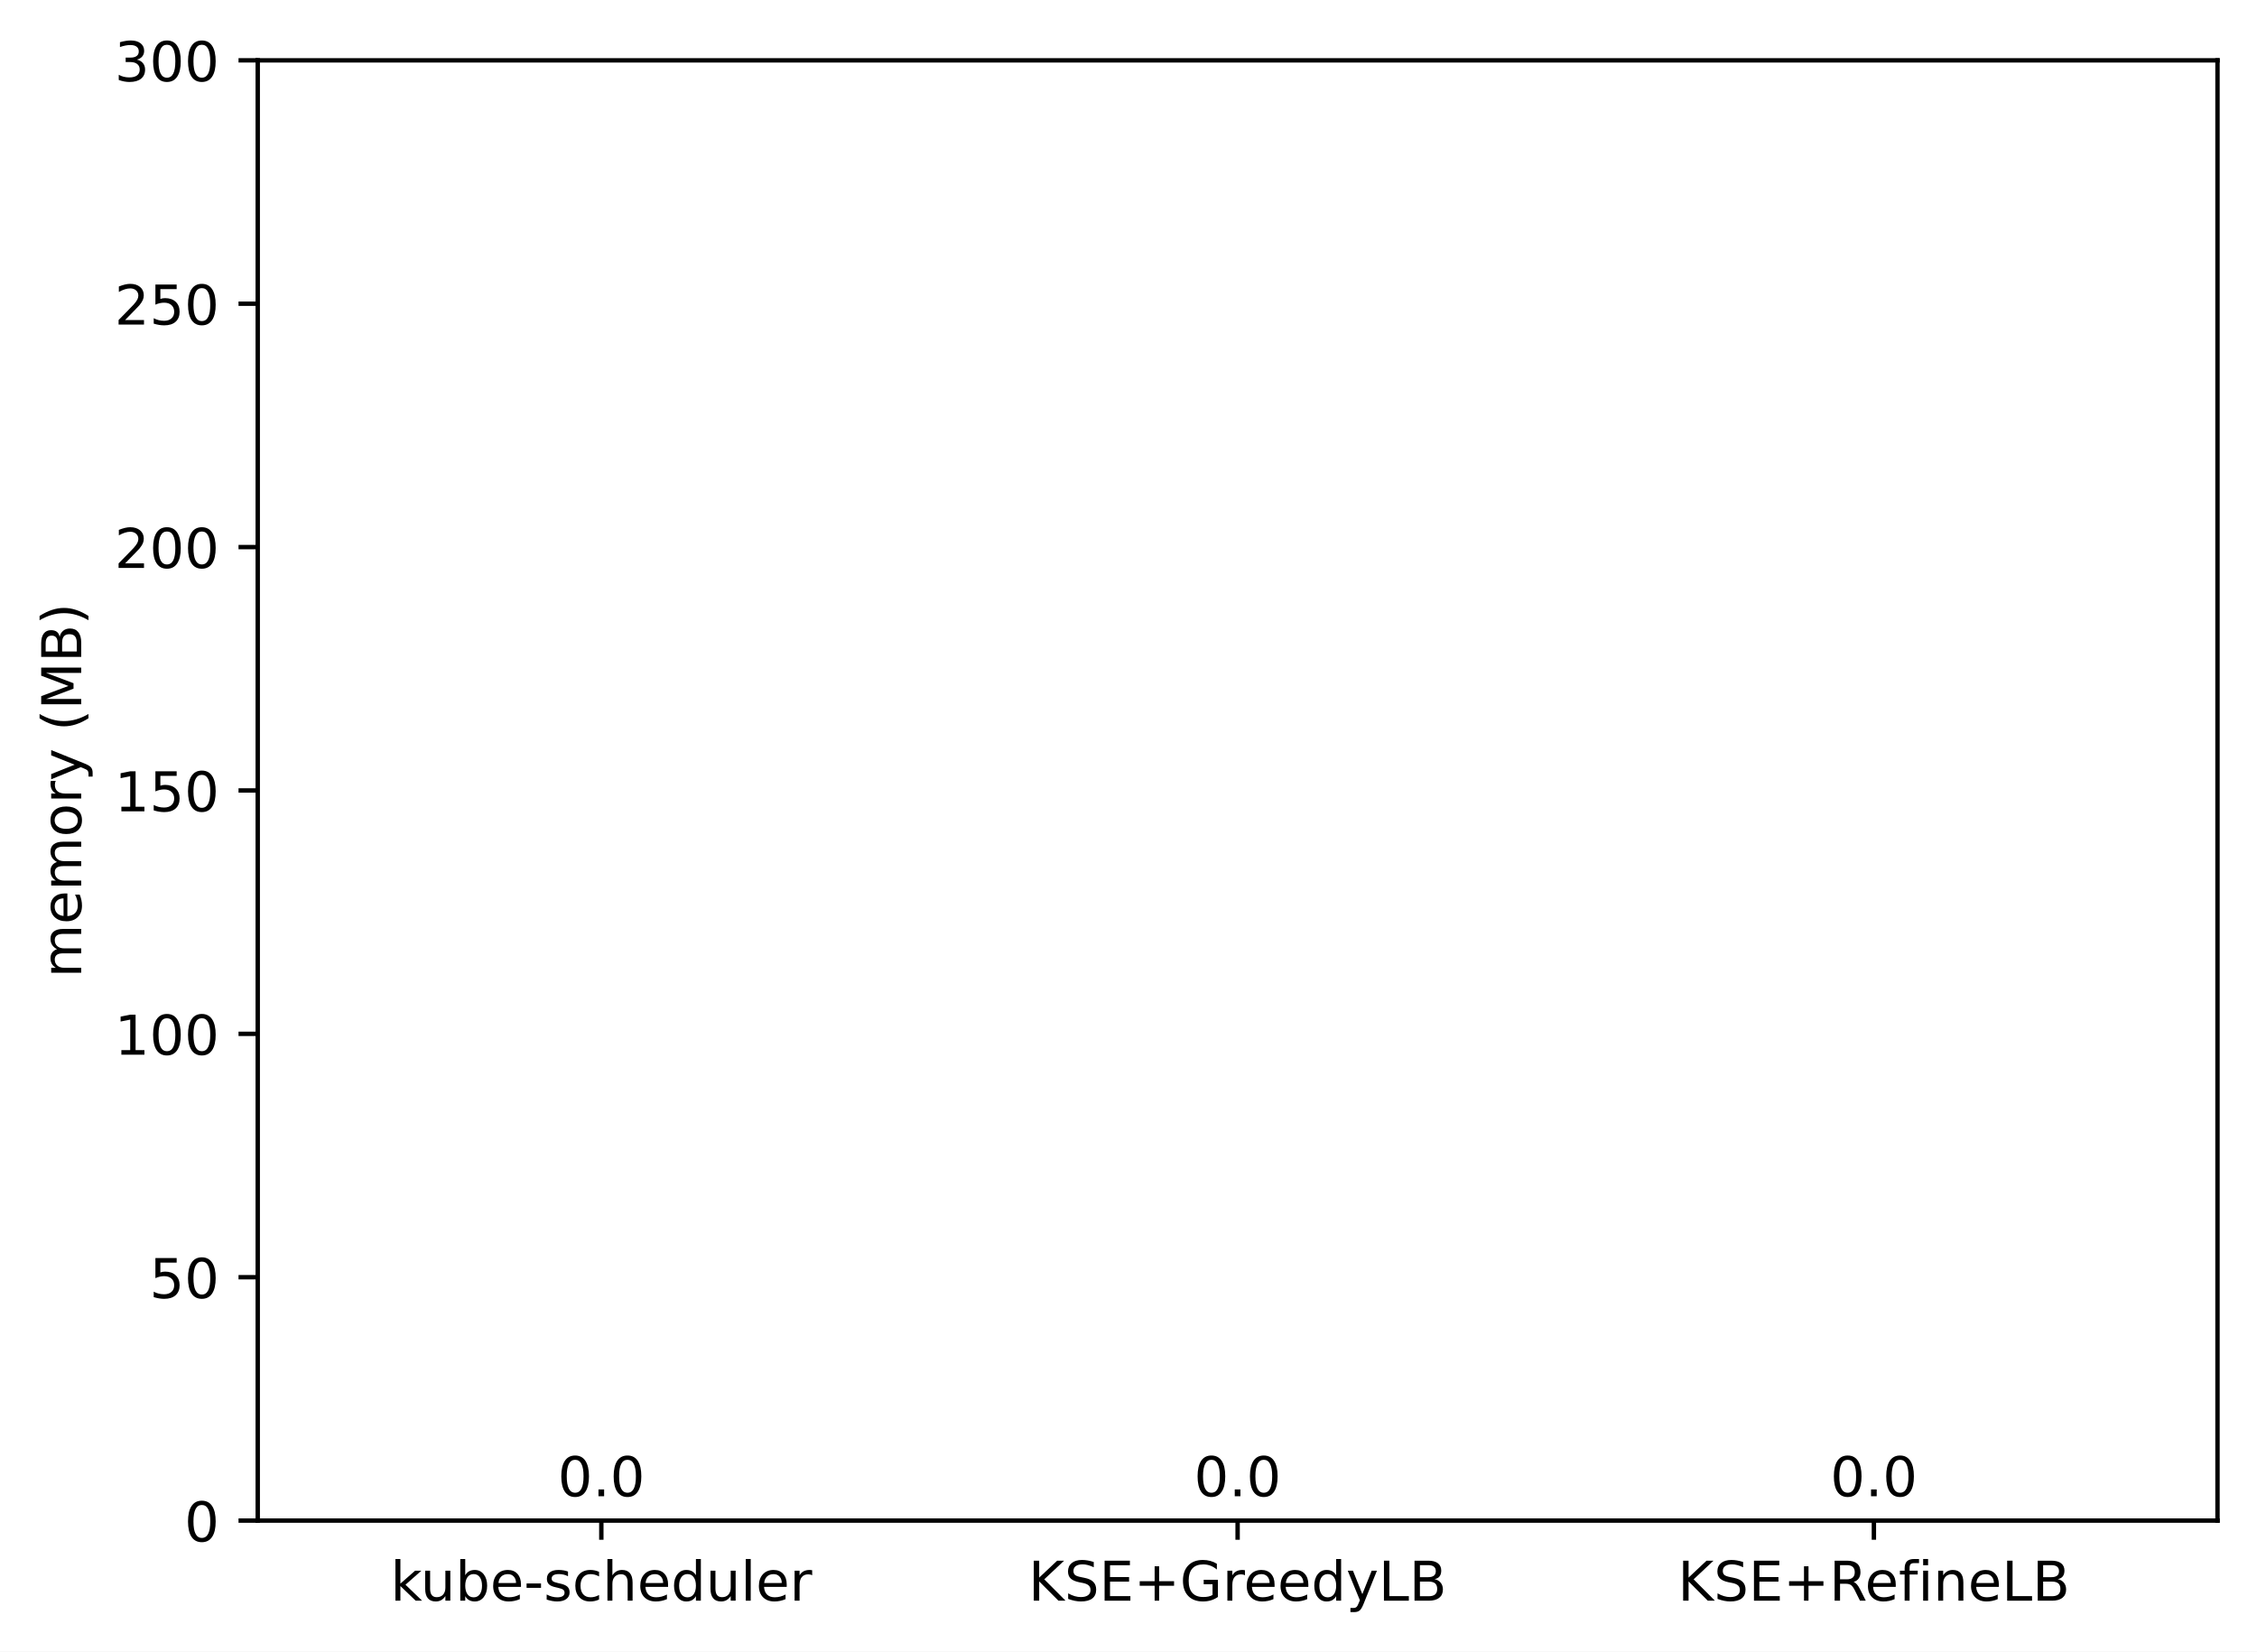
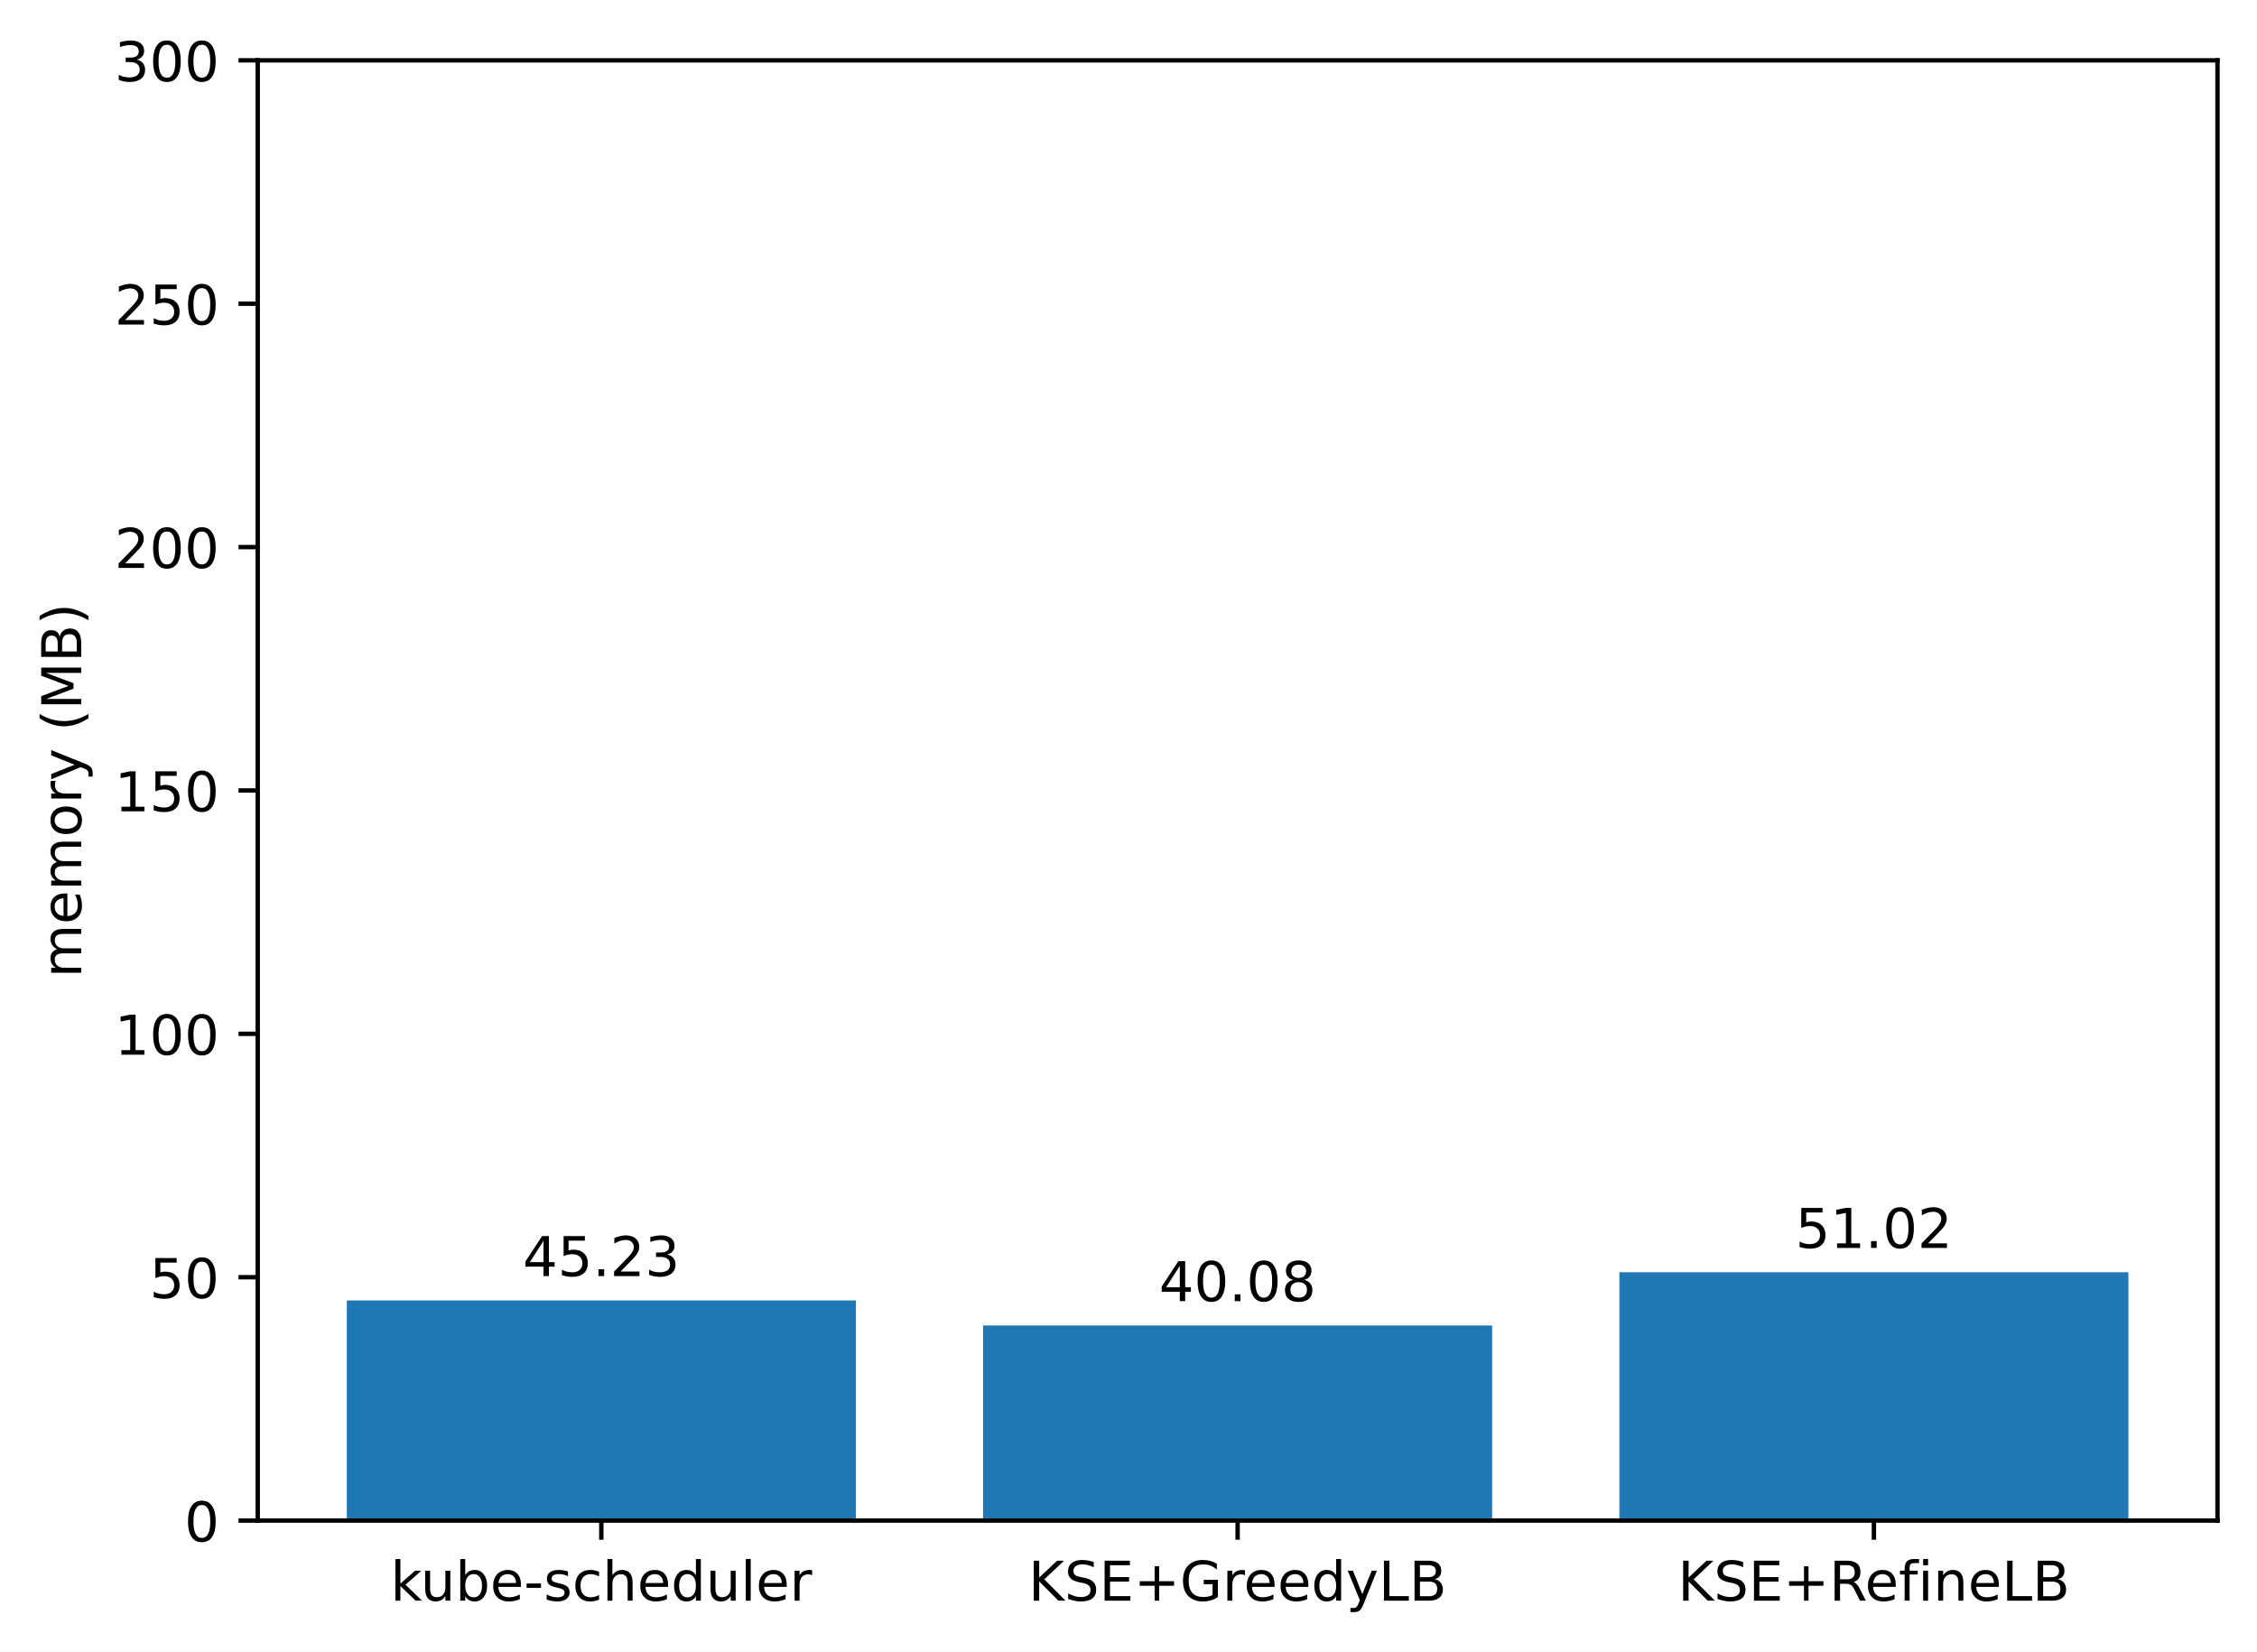
<svg xmlns="http://www.w3.org/2000/svg" xmlns:xlink="http://www.w3.org/1999/xlink" width="411.286pt" height="300.989pt" viewBox="0 0 411.286 300.989" version="1.1">
  <defs>
    <style type="text/css">*{stroke-linejoin: round; stroke-linecap: butt}</style>
  </defs>
  <g id="figure_1">
    <g id="patch_1">
      <path d="M 0 300.989  L 411.286 300.989  L 411.286 0  L 0 0  z " style="fill: #ffffff" />
    </g>
    <g id="axes_1">
      <g id="patch_2">
        <path d="M 46.966 277.111  L 404.086 277.111  L 404.086 10.999  L 46.966 10.999  z " style="fill: #ffffff" />
      </g>
      <g id="patch_3">
-         <path d="M 63.198 277.111  L 155.957 277.111  L 155.957 277.111  L 63.198 277.111  z " clip-path="url(#p68618c5e27)" style="fill: #1f77b4" />
+         <path d="M 63.198 277.111  L 155.957 277.111  L 155.957 236.99  L 63.198 236.99  z " clip-path="url(#pdb1862f99d)" style="fill: #1f77b4" />
      </g>
      <g id="patch_4">
-         <path d="M 179.146 277.111  L 271.905 277.111  L 271.905 277.111  L 179.146 277.111  z " clip-path="url(#p68618c5e27)" style="fill: #1f77b4" />
+         <path d="M 179.146 277.111  L 271.905 277.111  L 271.905 241.559  L 179.146 241.559  z " clip-path="url(#pdb1862f99d)" style="fill: #1f77b4" />
      </g>
      <g id="patch_5">
-         <path d="M 295.094 277.111  L 387.853 277.111  L 387.853 277.111  L 295.094 277.111  z " clip-path="url(#p68618c5e27)" style="fill: #1f77b4" />
+         <path d="M 295.094 277.111  L 387.853 277.111  L 387.853 231.854  L 295.094 231.854  z " clip-path="url(#pdb1862f99d)" style="fill: #1f77b4" />
      </g>
      <g id="matplotlib.axis_1">
        <g id="xtick_1">
          <g id="line2d_1">
            <defs>
-               <path id="m14641d1244" d="M 0 0  L 0 3.5  " style="stroke: #000000; stroke-width: 0.8" />
+               <path id="mb381c9e064" d="M 0 0  L 0 3.5  " style="stroke: #000000; stroke-width: 0.8" />
            </defs>
            <g>
-               <use xlink:href="#m14641d1244" x="109.578" y="277.111" style="stroke: #000000; stroke-width: 0.8" />
+               <use xlink:href="#mb381c9e064" x="109.578" y="277.111" style="stroke: #000000; stroke-width: 0.8" />
            </g>
          </g>
          <g id="text_1">
            <g transform="translate(71.15179 291.7097)scale(0.1 -0.1)">
              <defs>
                <path id="DejaVuSans-6b" d="M 581 4863  L 1159 4863  L 1159 1991  L 2875 3500  L 3609 3500  L 1753 1863  L 3688 0  L 2938 0  L 1159 1709  L 1159 0  L 581 0  L 581 4863  z " transform="scale(0.015625)" />
                <path id="DejaVuSans-75" d="M 544 1381  L 544 3500  L 1119 3500  L 1119 1403  Q 1119 906 1312 657  Q 1506 409 1894 409  Q 2359 409 2629 706  Q 2900 1003 2900 1516  L 2900 3500  L 3475 3500  L 3475 0  L 2900 0  L 2900 538  Q 2691 219 2414 64  Q 2138 -91 1772 -91  Q 1169 -91 856 284  Q 544 659 544 1381  z M 1991 3584  L 1991 3584  z " transform="scale(0.015625)" />
                <path id="DejaVuSans-62" d="M 3116 1747  Q 3116 2381 2855 2742  Q 2594 3103 2138 3103  Q 1681 3103 1420 2742  Q 1159 2381 1159 1747  Q 1159 1113 1420 752  Q 1681 391 2138 391  Q 2594 391 2855 752  Q 3116 1113 3116 1747  z M 1159 2969  Q 1341 3281 1617 3432  Q 1894 3584 2278 3584  Q 2916 3584 3314 3078  Q 3713 2572 3713 1747  Q 3713 922 3314 415  Q 2916 -91 2278 -91  Q 1894 -91 1617 61  Q 1341 213 1159 525  L 1159 0  L 581 0  L 581 4863  L 1159 4863  L 1159 2969  z " transform="scale(0.015625)" />
                <path id="DejaVuSans-65" d="M 3597 1894  L 3597 1613  L 953 1613  Q 991 1019 1311 708  Q 1631 397 2203 397  Q 2534 397 2845 478  Q 3156 559 3463 722  L 3463 178  Q 3153 47 2828 -22  Q 2503 -91 2169 -91  Q 1331 -91 842 396  Q 353 884 353 1716  Q 353 2575 817 3079  Q 1281 3584 2069 3584  Q 2775 3584 3186 3129  Q 3597 2675 3597 1894  z M 3022 2063  Q 3016 2534 2758 2815  Q 2500 3097 2075 3097  Q 1594 3097 1305 2825  Q 1016 2553 972 2059  L 3022 2063  z " transform="scale(0.015625)" />
                <path id="DejaVuSans-2d" d="M 313 2009  L 1997 2009  L 1997 1497  L 313 1497  L 313 2009  z " transform="scale(0.015625)" />
                <path id="DejaVuSans-73" d="M 2834 3397  L 2834 2853  Q 2591 2978 2328 3040  Q 2066 3103 1784 3103  Q 1356 3103 1142 2972  Q 928 2841 928 2578  Q 928 2378 1081 2264  Q 1234 2150 1697 2047  L 1894 2003  Q 2506 1872 2764 1633  Q 3022 1394 3022 966  Q 3022 478 2636 193  Q 2250 -91 1575 -91  Q 1294 -91 989 -36  Q 684 19 347 128  L 347 722  Q 666 556 975 473  Q 1284 391 1588 391  Q 1994 391 2212 530  Q 2431 669 2431 922  Q 2431 1156 2273 1281  Q 2116 1406 1581 1522  L 1381 1569  Q 847 1681 609 1914  Q 372 2147 372 2553  Q 372 3047 722 3315  Q 1072 3584 1716 3584  Q 2034 3584 2315 3537  Q 2597 3491 2834 3397  z " transform="scale(0.015625)" />
                <path id="DejaVuSans-63" d="M 3122 3366  L 3122 2828  Q 2878 2963 2633 3030  Q 2388 3097 2138 3097  Q 1578 3097 1268 2742  Q 959 2388 959 1747  Q 959 1106 1268 751  Q 1578 397 2138 397  Q 2388 397 2633 464  Q 2878 531 3122 666  L 3122 134  Q 2881 22 2623 -34  Q 2366 -91 2075 -91  Q 1284 -91 818 406  Q 353 903 353 1747  Q 353 2603 823 3093  Q 1294 3584 2113 3584  Q 2378 3584 2631 3529  Q 2884 3475 3122 3366  z " transform="scale(0.015625)" />
                <path id="DejaVuSans-68" d="M 3513 2113  L 3513 0  L 2938 0  L 2938 2094  Q 2938 2591 2744 2837  Q 2550 3084 2163 3084  Q 1697 3084 1428 2787  Q 1159 2491 1159 1978  L 1159 0  L 581 0  L 581 4863  L 1159 4863  L 1159 2956  Q 1366 3272 1645 3428  Q 1925 3584 2291 3584  Q 2894 3584 3203 3211  Q 3513 2838 3513 2113  z " transform="scale(0.015625)" />
                <path id="DejaVuSans-64" d="M 2906 2969  L 2906 4863  L 3481 4863  L 3481 0  L 2906 0  L 2906 525  Q 2725 213 2448 61  Q 2172 -91 1784 -91  Q 1150 -91 751 415  Q 353 922 353 1747  Q 353 2572 751 3078  Q 1150 3584 1784 3584  Q 2172 3584 2448 3432  Q 2725 3281 2906 2969  z M 947 1747  Q 947 1113 1208 752  Q 1469 391 1925 391  Q 2381 391 2643 752  Q 2906 1113 2906 1747  Q 2906 2381 2643 2742  Q 2381 3103 1925 3103  Q 1469 3103 1208 2742  Q 947 2381 947 1747  z " transform="scale(0.015625)" />
                <path id="DejaVuSans-6c" d="M 603 4863  L 1178 4863  L 1178 0  L 603 0  L 603 4863  z " transform="scale(0.015625)" />
                <path id="DejaVuSans-72" d="M 2631 2963  Q 2534 3019 2420 3045  Q 2306 3072 2169 3072  Q 1681 3072 1420 2755  Q 1159 2438 1159 1844  L 1159 0  L 581 0  L 581 3500  L 1159 3500  L 1159 2956  Q 1341 3275 1631 3429  Q 1922 3584 2338 3584  Q 2397 3584 2469 3576  Q 2541 3569 2628 3553  L 2631 2963  z " transform="scale(0.015625)" />
              </defs>
              <use xlink:href="#DejaVuSans-6b" />
              <use xlink:href="#DejaVuSans-75" x="54.785" />
              <use xlink:href="#DejaVuSans-62" x="118.164" />
              <use xlink:href="#DejaVuSans-65" x="181.641" />
              <use xlink:href="#DejaVuSans-2d" x="243.164" />
              <use xlink:href="#DejaVuSans-73" x="279.248" />
              <use xlink:href="#DejaVuSans-63" x="331.348" />
              <use xlink:href="#DejaVuSans-68" x="386.328" />
              <use xlink:href="#DejaVuSans-65" x="449.707" />
              <use xlink:href="#DejaVuSans-64" x="511.23" />
              <use xlink:href="#DejaVuSans-75" x="574.707" />
              <use xlink:href="#DejaVuSans-6c" x="638.086" />
              <use xlink:href="#DejaVuSans-65" x="665.869" />
              <use xlink:href="#DejaVuSans-72" x="727.393" />
            </g>
          </g>
        </g>
        <g id="xtick_2">
          <g id="line2d_2">
            <g>
-               <use xlink:href="#m14641d1244" x="225.526" y="277.111" style="stroke: #000000; stroke-width: 0.8" />
+               <use xlink:href="#mb381c9e064" x="225.526" y="277.111" style="stroke: #000000; stroke-width: 0.8" />
            </g>
          </g>
          <g id="text_2">
            <g transform="translate(187.403 291.7097)scale(0.1 -0.1)">
              <defs>
                <path id="DejaVuSans-4b" d="M 628 4666  L 1259 4666  L 1259 2694  L 3353 4666  L 4166 4666  L 1850 2491  L 4331 0  L 3500 0  L 1259 2247  L 1259 0  L 628 0  L 628 4666  z " transform="scale(0.015625)" />
                <path id="DejaVuSans-53" d="M 3425 4513  L 3425 3897  Q 3066 4069 2747 4153  Q 2428 4238 2131 4238  Q 1616 4238 1336 4038  Q 1056 3838 1056 3469  Q 1056 3159 1242 3001  Q 1428 2844 1947 2747  L 2328 2669  Q 3034 2534 3370 2195  Q 3706 1856 3706 1288  Q 3706 609 3251 259  Q 2797 -91 1919 -91  Q 1588 -91 1214 -16  Q 841 59 441 206  L 441 856  Q 825 641 1194 531  Q 1563 422 1919 422  Q 2459 422 2753 634  Q 3047 847 3047 1241  Q 3047 1584 2836 1778  Q 2625 1972 2144 2069  L 1759 2144  Q 1053 2284 737 2584  Q 422 2884 422 3419  Q 422 4038 858 4394  Q 1294 4750 2059 4750  Q 2388 4750 2728 4690  Q 3069 4631 3425 4513  z " transform="scale(0.015625)" />
                <path id="DejaVuSans-45" d="M 628 4666  L 3578 4666  L 3578 4134  L 1259 4134  L 1259 2753  L 3481 2753  L 3481 2222  L 1259 2222  L 1259 531  L 3634 531  L 3634 0  L 628 0  L 628 4666  z " transform="scale(0.015625)" />
                <path id="DejaVuSans-2b" d="M 2944 4013  L 2944 2272  L 4684 2272  L 4684 1741  L 2944 1741  L 2944 0  L 2419 0  L 2419 1741  L 678 1741  L 678 2272  L 2419 2272  L 2419 4013  L 2944 4013  z " transform="scale(0.015625)" />
                <path id="DejaVuSans-47" d="M 3809 666  L 3809 1919  L 2778 1919  L 2778 2438  L 4434 2438  L 4434 434  Q 4069 175 3628 42  Q 3188 -91 2688 -91  Q 1594 -91 976 548  Q 359 1188 359 2328  Q 359 3472 976 4111  Q 1594 4750 2688 4750  Q 3144 4750 3555 4637  Q 3966 4525 4313 4306  L 4313 3634  Q 3963 3931 3569 4081  Q 3175 4231 2741 4231  Q 1884 4231 1454 3753  Q 1025 3275 1025 2328  Q 1025 1384 1454 906  Q 1884 428 2741 428  Q 3075 428 3337 486  Q 3600 544 3809 666  z " transform="scale(0.015625)" />
                <path id="DejaVuSans-79" d="M 2059 -325  Q 1816 -950 1584 -1140  Q 1353 -1331 966 -1331  L 506 -1331  L 506 -850  L 844 -850  Q 1081 -850 1212 -737  Q 1344 -625 1503 -206  L 1606 56  L 191 3500  L 800 3500  L 1894 763  L 2988 3500  L 3597 3500  L 2059 -325  z " transform="scale(0.015625)" />
                <path id="DejaVuSans-4c" d="M 628 4666  L 1259 4666  L 1259 531  L 3531 531  L 3531 0  L 628 0  L 628 4666  z " transform="scale(0.015625)" />
                <path id="DejaVuSans-42" d="M 1259 2228  L 1259 519  L 2272 519  Q 2781 519 3026 730  Q 3272 941 3272 1375  Q 3272 1813 3026 2020  Q 2781 2228 2272 2228  L 1259 2228  z M 1259 4147  L 1259 2741  L 2194 2741  Q 2656 2741 2882 2914  Q 3109 3088 3109 3444  Q 3109 3797 2882 3972  Q 2656 4147 2194 4147  L 1259 4147  z M 628 4666  L 2241 4666  Q 2963 4666 3353 4366  Q 3744 4066 3744 3513  Q 3744 3084 3544 2831  Q 3344 2578 2956 2516  Q 3422 2416 3680 2098  Q 3938 1781 3938 1306  Q 3938 681 3513 340  Q 3088 0 2303 0  L 628 0  L 628 4666  z " transform="scale(0.015625)" />
              </defs>
              <use xlink:href="#DejaVuSans-4b" />
              <use xlink:href="#DejaVuSans-53" x="65.576" />
              <use xlink:href="#DejaVuSans-45" x="129.053" />
              <use xlink:href="#DejaVuSans-2b" x="192.236" />
              <use xlink:href="#DejaVuSans-47" x="276.025" />
              <use xlink:href="#DejaVuSans-72" x="353.516" />
              <use xlink:href="#DejaVuSans-65" x="392.379" />
              <use xlink:href="#DejaVuSans-65" x="453.902" />
              <use xlink:href="#DejaVuSans-64" x="515.426" />
              <use xlink:href="#DejaVuSans-79" x="578.902" />
              <use xlink:href="#DejaVuSans-4c" x="638.082" />
              <use xlink:href="#DejaVuSans-42" x="693.795" />
            </g>
          </g>
        </g>
        <g id="xtick_3">
          <g id="line2d_3">
            <g>
-               <use xlink:href="#m14641d1244" x="341.474" y="277.111" style="stroke: #000000; stroke-width: 0.8" />
+               <use xlink:href="#mb381c9e064" x="341.474" y="277.111" style="stroke: #000000; stroke-width: 0.8" />
            </g>
          </g>
          <g id="text_3">
            <g transform="translate(305.7346 291.7097)scale(0.1 -0.1)">
              <defs>
                <path id="DejaVuSans-52" d="M 2841 2188  Q 3044 2119 3236 1894  Q 3428 1669 3622 1275  L 4263 0  L 3584 0  L 2988 1197  Q 2756 1666 2539 1819  Q 2322 1972 1947 1972  L 1259 1972  L 1259 0  L 628 0  L 628 4666  L 2053 4666  Q 2853 4666 3247 4331  Q 3641 3997 3641 3322  Q 3641 2881 3436 2590  Q 3231 2300 2841 2188  z M 1259 4147  L 1259 2491  L 2053 2491  Q 2509 2491 2742 2702  Q 2975 2913 2975 3322  Q 2975 3731 2742 3939  Q 2509 4147 2053 4147  L 1259 4147  z " transform="scale(0.015625)" />
                <path id="DejaVuSans-66" d="M 2375 4863  L 2375 4384  L 1825 4384  Q 1516 4384 1395 4259  Q 1275 4134 1275 3809  L 1275 3500  L 2222 3500  L 2222 3053  L 1275 3053  L 1275 0  L 697 0  L 697 3053  L 147 3053  L 147 3500  L 697 3500  L 697 3744  Q 697 4328 969 4595  Q 1241 4863 1831 4863  L 2375 4863  z " transform="scale(0.015625)" />
                <path id="DejaVuSans-69" d="M 603 3500  L 1178 3500  L 1178 0  L 603 0  L 603 3500  z M 603 4863  L 1178 4863  L 1178 4134  L 603 4134  L 603 4863  z " transform="scale(0.015625)" />
                <path id="DejaVuSans-6e" d="M 3513 2113  L 3513 0  L 2938 0  L 2938 2094  Q 2938 2591 2744 2837  Q 2550 3084 2163 3084  Q 1697 3084 1428 2787  Q 1159 2491 1159 1978  L 1159 0  L 581 0  L 581 3500  L 1159 3500  L 1159 2956  Q 1366 3272 1645 3428  Q 1925 3584 2291 3584  Q 2894 3584 3203 3211  Q 3513 2838 3513 2113  z " transform="scale(0.015625)" />
              </defs>
              <use xlink:href="#DejaVuSans-4b" />
              <use xlink:href="#DejaVuSans-53" x="65.576" />
              <use xlink:href="#DejaVuSans-45" x="129.053" />
              <use xlink:href="#DejaVuSans-2b" x="192.236" />
              <use xlink:href="#DejaVuSans-52" x="276.025" />
              <use xlink:href="#DejaVuSans-65" x="341.008" />
              <use xlink:href="#DejaVuSans-66" x="402.531" />
              <use xlink:href="#DejaVuSans-69" x="437.736" />
              <use xlink:href="#DejaVuSans-6e" x="465.52" />
              <use xlink:href="#DejaVuSans-65" x="528.898" />
              <use xlink:href="#DejaVuSans-4c" x="590.422" />
              <use xlink:href="#DejaVuSans-42" x="646.135" />
            </g>
          </g>
        </g>
      </g>
      <g id="matplotlib.axis_2">
        <g id="ytick_1">
          <g id="line2d_4">
            <defs>
-               <path id="ma885973447" d="M 0 0  L -3.5 0  " style="stroke: #000000; stroke-width: 0.8" />
+               <path id="m28d9e82494" d="M 0 0  L -3.5 0  " style="stroke: #000000; stroke-width: 0.8" />
            </defs>
            <g>
-               <use xlink:href="#ma885973447" x="46.966" y="277.111" style="stroke: #000000; stroke-width: 0.8" />
+               <use xlink:href="#m28d9e82494" x="46.966" y="277.111" style="stroke: #000000; stroke-width: 0.8" />
            </g>
          </g>
          <g id="text_4">
            <g transform="translate(33.60312 280.9104)scale(0.1 -0.1)">
              <defs>
                <path id="DejaVuSans-30" d="M 2034 4250  Q 1547 4250 1301 3770  Q 1056 3291 1056 2328  Q 1056 1369 1301 889  Q 1547 409 2034 409  Q 2525 409 2770 889  Q 3016 1369 3016 2328  Q 3016 3291 2770 3770  Q 2525 4250 2034 4250  z M 2034 4750  Q 2819 4750 3233 4129  Q 3647 3509 3647 2328  Q 3647 1150 3233 529  Q 2819 -91 2034 -91  Q 1250 -91 836 529  Q 422 1150 422 2328  Q 422 3509 836 4129  Q 1250 4750 2034 4750  z " transform="scale(0.015625)" />
              </defs>
              <use xlink:href="#DejaVuSans-30" />
            </g>
          </g>
        </g>
        <g id="ytick_2">
          <g id="line2d_5">
            <g>
-               <use xlink:href="#ma885973447" x="46.966" y="232.759" style="stroke: #000000; stroke-width: 0.8" />
+               <use xlink:href="#m28d9e82494" x="46.966" y="232.759" style="stroke: #000000; stroke-width: 0.8" />
            </g>
          </g>
          <g id="text_5">
            <g transform="translate(27.24063 236.5584)scale(0.1 -0.1)">
              <defs>
                <path id="DejaVuSans-35" d="M 691 4666  L 3169 4666  L 3169 4134  L 1269 4134  L 1269 2991  Q 1406 3038 1543 3061  Q 1681 3084 1819 3084  Q 2600 3084 3056 2656  Q 3513 2228 3513 1497  Q 3513 744 3044 326  Q 2575 -91 1722 -91  Q 1428 -91 1123 -41  Q 819 9 494 109  L 494 744  Q 775 591 1075 516  Q 1375 441 1709 441  Q 2250 441 2565 725  Q 2881 1009 2881 1497  Q 2881 1984 2565 2268  Q 2250 2553 1709 2553  Q 1456 2553 1204 2497  Q 953 2441 691 2322  L 691 4666  z " transform="scale(0.015625)" />
              </defs>
              <use xlink:href="#DejaVuSans-35" />
              <use xlink:href="#DejaVuSans-30" x="63.623" />
            </g>
          </g>
        </g>
        <g id="ytick_3">
          <g id="line2d_6">
            <g>
-               <use xlink:href="#ma885973447" x="46.966" y="188.407" style="stroke: #000000; stroke-width: 0.8" />
+               <use xlink:href="#m28d9e82494" x="46.966" y="188.407" style="stroke: #000000; stroke-width: 0.8" />
            </g>
          </g>
          <g id="text_6">
            <g transform="translate(20.87813 192.2064)scale(0.1 -0.1)">
              <defs>
                <path id="DejaVuSans-31" d="M 794 531  L 1825 531  L 1825 4091  L 703 3866  L 703 4441  L 1819 4666  L 2450 4666  L 2450 531  L 3481 531  L 3481 0  L 794 0  L 794 531  z " transform="scale(0.015625)" />
              </defs>
              <use xlink:href="#DejaVuSans-31" />
              <use xlink:href="#DejaVuSans-30" x="63.623" />
              <use xlink:href="#DejaVuSans-30" x="127.246" />
            </g>
          </g>
        </g>
        <g id="ytick_4">
          <g id="line2d_7">
            <g>
-               <use xlink:href="#ma885973447" x="46.966" y="144.055" style="stroke: #000000; stroke-width: 0.8" />
+               <use xlink:href="#m28d9e82494" x="46.966" y="144.055" style="stroke: #000000; stroke-width: 0.8" />
            </g>
          </g>
          <g id="text_7">
            <g transform="translate(20.87813 147.8544)scale(0.1 -0.1)">
              <use xlink:href="#DejaVuSans-31" />
              <use xlink:href="#DejaVuSans-35" x="63.623" />
              <use xlink:href="#DejaVuSans-30" x="127.246" />
            </g>
          </g>
        </g>
        <g id="ytick_5">
          <g id="line2d_8">
            <g>
-               <use xlink:href="#ma885973447" x="46.966" y="99.703" style="stroke: #000000; stroke-width: 0.8" />
+               <use xlink:href="#m28d9e82494" x="46.966" y="99.703" style="stroke: #000000; stroke-width: 0.8" />
            </g>
          </g>
          <g id="text_8">
            <g transform="translate(20.87813 103.5024)scale(0.1 -0.1)">
              <defs>
                <path id="DejaVuSans-32" d="M 1228 531  L 3431 531  L 3431 0  L 469 0  L 469 531  Q 828 903 1448 1529  Q 2069 2156 2228 2338  Q 2531 2678 2651 2914  Q 2772 3150 2772 3378  Q 2772 3750 2511 3984  Q 2250 4219 1831 4219  Q 1534 4219 1204 4116  Q 875 4013 500 3803  L 500 4441  Q 881 4594 1212 4672  Q 1544 4750 1819 4750  Q 2544 4750 2975 4387  Q 3406 4025 3406 3419  Q 3406 3131 3298 2873  Q 3191 2616 2906 2266  Q 2828 2175 2409 1742  Q 1991 1309 1228 531  z " transform="scale(0.015625)" />
              </defs>
              <use xlink:href="#DejaVuSans-32" />
              <use xlink:href="#DejaVuSans-30" x="63.623" />
              <use xlink:href="#DejaVuSans-30" x="127.246" />
            </g>
          </g>
        </g>
        <g id="ytick_6">
          <g id="line2d_9">
            <g>
-               <use xlink:href="#ma885973447" x="46.966" y="55.351" style="stroke: #000000; stroke-width: 0.8" />
+               <use xlink:href="#m28d9e82494" x="46.966" y="55.351" style="stroke: #000000; stroke-width: 0.8" />
            </g>
          </g>
          <g id="text_9">
            <g transform="translate(20.87813 59.15044)scale(0.1 -0.1)">
              <use xlink:href="#DejaVuSans-32" />
              <use xlink:href="#DejaVuSans-35" x="63.623" />
              <use xlink:href="#DejaVuSans-30" x="127.246" />
            </g>
          </g>
        </g>
        <g id="ytick_7">
          <g id="line2d_10">
            <g>
-               <use xlink:href="#ma885973447" x="46.966" y="10.999" style="stroke: #000000; stroke-width: 0.8" />
+               <use xlink:href="#m28d9e82494" x="46.966" y="10.999" style="stroke: #000000; stroke-width: 0.8" />
            </g>
          </g>
          <g id="text_10">
            <g transform="translate(20.87813 14.79844)scale(0.1 -0.1)">
              <defs>
                <path id="DejaVuSans-33" d="M 2597 2516  Q 3050 2419 3304 2112  Q 3559 1806 3559 1356  Q 3559 666 3084 287  Q 2609 -91 1734 -91  Q 1441 -91 1130 -33  Q 819 25 488 141  L 488 750  Q 750 597 1062 519  Q 1375 441 1716 441  Q 2309 441 2620 675  Q 2931 909 2931 1356  Q 2931 1769 2642 2001  Q 2353 2234 1838 2234  L 1294 2234  L 1294 2753  L 1863 2753  Q 2328 2753 2575 2939  Q 2822 3125 2822 3475  Q 2822 3834 2567 4026  Q 2313 4219 1838 4219  Q 1578 4219 1281 4162  Q 984 4106 628 3988  L 628 4550  Q 988 4650 1302 4700  Q 1616 4750 1894 4750  Q 2613 4750 3031 4423  Q 3450 4097 3450 3541  Q 3450 3153 3228 2886  Q 3006 2619 2597 2516  z " transform="scale(0.015625)" />
              </defs>
              <use xlink:href="#DejaVuSans-33" />
              <use xlink:href="#DejaVuSans-30" x="63.623" />
              <use xlink:href="#DejaVuSans-30" x="127.246" />
            </g>
          </g>
        </g>
        <g id="text_11">
          <g transform="translate(14.79844 178.1818)rotate(-90)scale(0.1 -0.1)">
            <defs>
              <path id="DejaVuSans-6d" d="M 3328 2828  Q 3544 3216 3844 3400  Q 4144 3584 4550 3584  Q 5097 3584 5394 3201  Q 5691 2819 5691 2113  L 5691 0  L 5113 0  L 5113 2094  Q 5113 2597 4934 2840  Q 4756 3084 4391 3084  Q 3944 3084 3684 2787  Q 3425 2491 3425 1978  L 3425 0  L 2847 0  L 2847 2094  Q 2847 2600 2669 2842  Q 2491 3084 2119 3084  Q 1678 3084 1418 2786  Q 1159 2488 1159 1978  L 1159 0  L 581 0  L 581 3500  L 1159 3500  L 1159 2956  Q 1356 3278 1631 3431  Q 1906 3584 2284 3584  Q 2666 3584 2933 3390  Q 3200 3197 3328 2828  z " transform="scale(0.015625)" />
              <path id="DejaVuSans-6f" d="M 1959 3097  Q 1497 3097 1228 2736  Q 959 2375 959 1747  Q 959 1119 1226 758  Q 1494 397 1959 397  Q 2419 397 2687 759  Q 2956 1122 2956 1747  Q 2956 2369 2687 2733  Q 2419 3097 1959 3097  z M 1959 3584  Q 2709 3584 3137 3096  Q 3566 2609 3566 1747  Q 3566 888 3137 398  Q 2709 -91 1959 -91  Q 1206 -91 779 398  Q 353 888 353 1747  Q 353 2609 779 3096  Q 1206 3584 1959 3584  z " transform="scale(0.015625)" />
              <path id="DejaVuSans-20" transform="scale(0.015625)" />
              <path id="DejaVuSans-28" d="M 1984 4856  Q 1566 4138 1362 3434  Q 1159 2731 1159 2009  Q 1159 1288 1364 580  Q 1569 -128 1984 -844  L 1484 -844  Q 1016 -109 783 600  Q 550 1309 550 2009  Q 550 2706 781 3412  Q 1013 4119 1484 4856  L 1984 4856  z " transform="scale(0.015625)" />
              <path id="DejaVuSans-4d" d="M 628 4666  L 1569 4666  L 2759 1491  L 3956 4666  L 4897 4666  L 4897 0  L 4281 0  L 4281 4097  L 3078 897  L 2444 897  L 1241 4097  L 1241 0  L 628 0  L 628 4666  z " transform="scale(0.015625)" />
              <path id="DejaVuSans-29" d="M 513 4856  L 1013 4856  Q 1481 4119 1714 3412  Q 1947 2706 1947 2009  Q 1947 1309 1714 600  Q 1481 -109 1013 -844  L 513 -844  Q 928 -128 1133 580  Q 1338 1288 1338 2009  Q 1338 2731 1133 3434  Q 928 4138 513 4856  z " transform="scale(0.015625)" />
            </defs>
            <use xlink:href="#DejaVuSans-6d" />
            <use xlink:href="#DejaVuSans-65" x="97.412" />
            <use xlink:href="#DejaVuSans-6d" x="158.936" />
            <use xlink:href="#DejaVuSans-6f" x="256.348" />
            <use xlink:href="#DejaVuSans-72" x="317.529" />
            <use xlink:href="#DejaVuSans-79" x="358.643" />
            <use xlink:href="#DejaVuSans-20" x="417.822" />
            <use xlink:href="#DejaVuSans-28" x="449.609" />
            <use xlink:href="#DejaVuSans-4d" x="488.623" />
            <use xlink:href="#DejaVuSans-42" x="574.902" />
            <use xlink:href="#DejaVuSans-29" x="643.506" />
          </g>
        </g>
      </g>
      <g id="patch_6">
        <path d="M 46.966 277.111  L 46.966 10.999  " style="fill: none; stroke: #000000; stroke-width: 0.8; stroke-linejoin: miter; stroke-linecap: square" />
      </g>
      <g id="patch_7">
        <path d="M 404.086 277.111  L 404.086 10.999  " style="fill: none; stroke: #000000; stroke-width: 0.8; stroke-linejoin: miter; stroke-linecap: square" />
      </g>
      <g id="patch_8">
        <path d="M 46.966 277.111  L 404.086 277.111  " style="fill: none; stroke: #000000; stroke-width: 0.8; stroke-linejoin: miter; stroke-linecap: square" />
      </g>
      <g id="patch_9">
        <path d="M 46.966 10.999  L 404.086 10.999  " style="fill: none; stroke: #000000; stroke-width: 0.8; stroke-linejoin: miter; stroke-linecap: square" />
      </g>
      <g id="text_12">
-         <g transform="translate(101.626 272.676)scale(0.1 -0.1)">
+         <g transform="translate(95.26351 232.5552)scale(0.1 -0.1)">
          <defs>
+             <path id="DejaVuSans-34" d="M 2419 4116  L 825 1625  L 2419 1625  L 2419 4116  z M 2253 4666  L 3047 4666  L 3047 1625  L 3713 1625  L 3713 1100  L 3047 1100  L 3047 0  L 2419 0  L 2419 1100  L 313 1100  L 313 1709  L 2253 4666  z " transform="scale(0.015625)" />
            <path id="DejaVuSans-2e" d="M 684 794  L 1344 794  L 1344 0  L 684 0  L 684 794  z " transform="scale(0.015625)" />
          </defs>
-           <use xlink:href="#DejaVuSans-30" />
-           <use xlink:href="#DejaVuSans-2e" x="63.623" />
-           <use xlink:href="#DejaVuSans-30" x="95.41" />
+           <use xlink:href="#DejaVuSans-34" />
+           <use xlink:href="#DejaVuSans-35" x="63.623" />
+           <use xlink:href="#DejaVuSans-2e" x="127.246" />
+           <use xlink:href="#DejaVuSans-32" x="159.033" />
+           <use xlink:href="#DejaVuSans-33" x="222.656" />
        </g>
      </g>
      <g id="text_13">
-         <g transform="translate(217.5741 272.676)scale(0.1 -0.1)">
-           <use xlink:href="#DejaVuSans-30" />
-           <use xlink:href="#DejaVuSans-2e" x="63.623" />
-           <use xlink:href="#DejaVuSans-30" x="95.41" />
+         <g transform="translate(211.2116 237.1235)scale(0.1 -0.1)">
+           <defs>
+             <path id="DejaVuSans-38" d="M 2034 2216  Q 1584 2216 1326 1975  Q 1069 1734 1069 1313  Q 1069 891 1326 650  Q 1584 409 2034 409  Q 2484 409 2743 651  Q 3003 894 3003 1313  Q 3003 1734 2745 1975  Q 2488 2216 2034 2216  z M 1403 2484  Q 997 2584 770 2862  Q 544 3141 544 3541  Q 544 4100 942 4425  Q 1341 4750 2034 4750  Q 2731 4750 3128 4425  Q 3525 4100 3525 3541  Q 3525 3141 3298 2862  Q 3072 2584 2669 2484  Q 3125 2378 3379 2068  Q 3634 1759 3634 1313  Q 3634 634 3220 271  Q 2806 -91 2034 -91  Q 1263 -91 848 271  Q 434 634 434 1313  Q 434 1759 690 2068  Q 947 2378 1403 2484  z M 1172 3481  Q 1172 3119 1398 2916  Q 1625 2713 2034 2713  Q 2441 2713 2670 2916  Q 2900 3119 2900 3481  Q 2900 3844 2670 4047  Q 2441 4250 2034 4250  Q 1625 4250 1398 4047  Q 1172 3844 1172 3481  z " transform="scale(0.015625)" />
+           </defs>
+           <use xlink:href="#DejaVuSans-34" />
+           <use xlink:href="#DejaVuSans-30" x="63.623" />
+           <use xlink:href="#DejaVuSans-2e" x="127.246" />
+           <use xlink:href="#DejaVuSans-30" x="159.033" />
+           <use xlink:href="#DejaVuSans-38" x="222.656" />
        </g>
      </g>
      <g id="text_14">
-         <g transform="translate(333.5221 272.676)scale(0.1 -0.1)">
-           <use xlink:href="#DejaVuSans-30" />
-           <use xlink:href="#DejaVuSans-2e" x="63.623" />
-           <use xlink:href="#DejaVuSans-30" x="95.41" />
+         <g transform="translate(327.1596 227.4192)scale(0.1 -0.1)">
+           <use xlink:href="#DejaVuSans-35" />
+           <use xlink:href="#DejaVuSans-31" x="63.623" />
+           <use xlink:href="#DejaVuSans-2e" x="127.246" />
+           <use xlink:href="#DejaVuSans-30" x="159.033" />
+           <use xlink:href="#DejaVuSans-32" x="222.656" />
        </g>
      </g>
    </g>
  </g>
  <defs>
-     <clipPath id="p68618c5e27">
+     <clipPath id="pdb1862f99d">
      <rect x="46.966" y="10.999" width="357.12" height="266.112" />
    </clipPath>
  </defs>
</svg>
